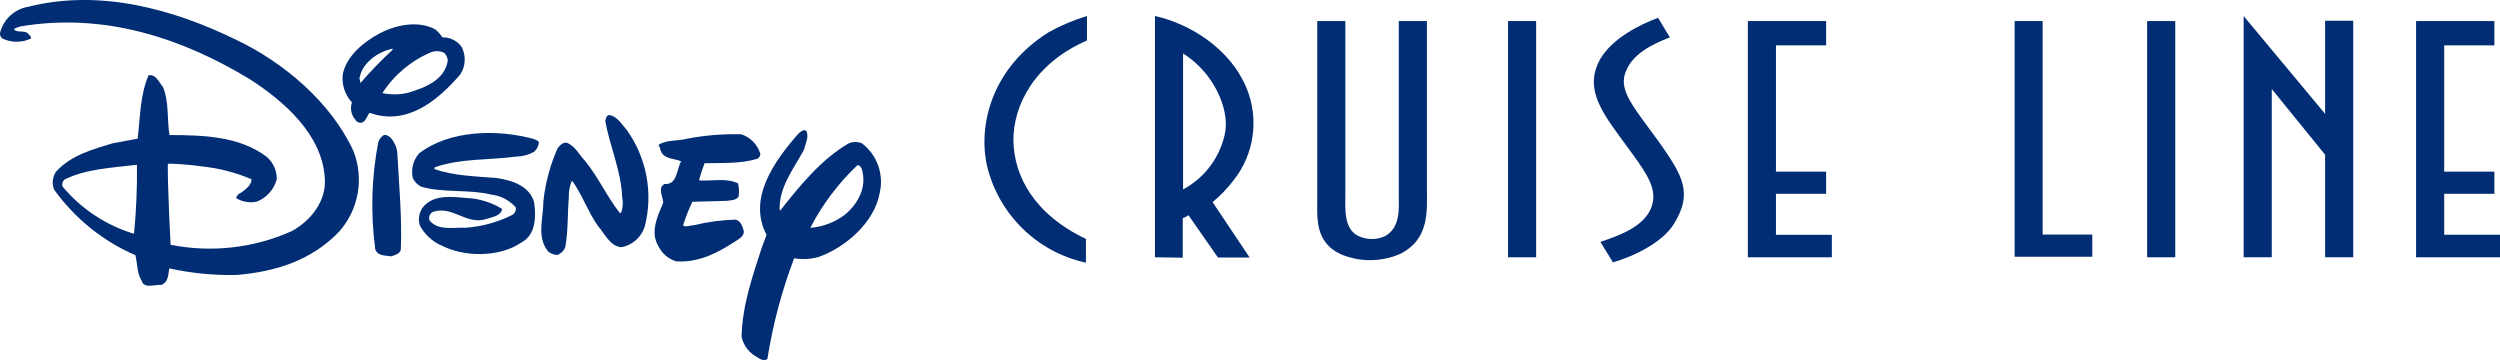
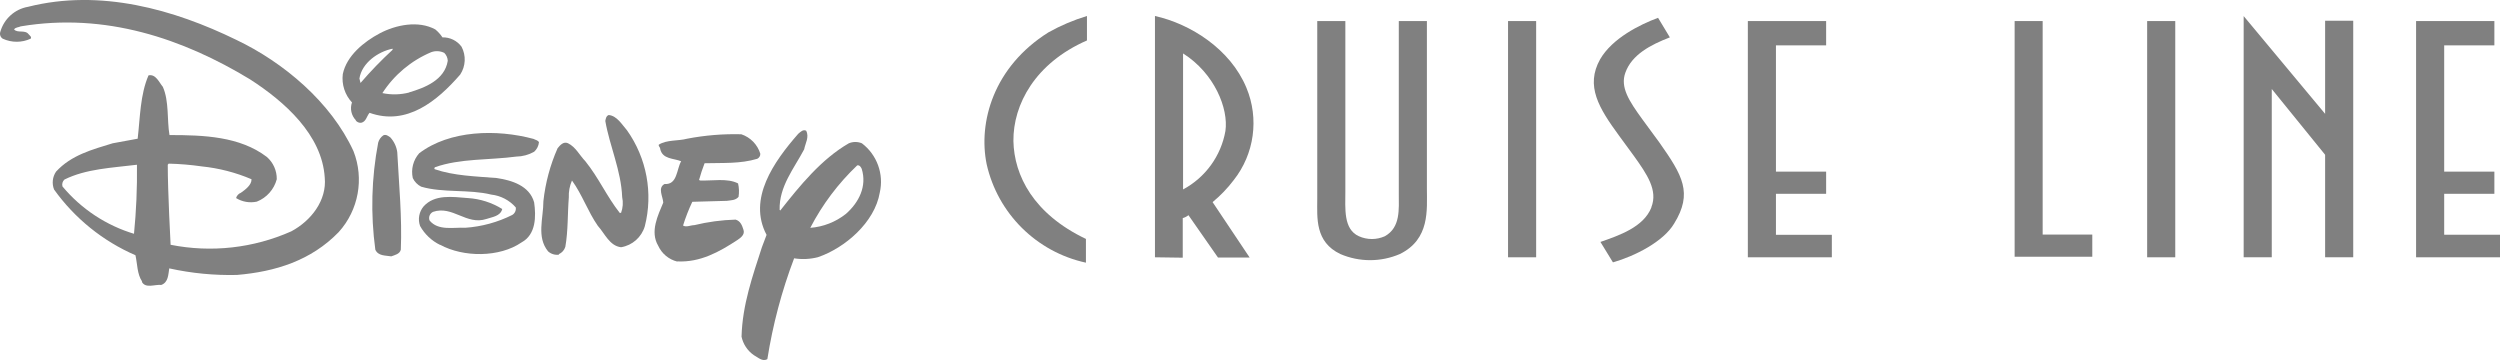
- <svg xmlns="http://www.w3.org/2000/svg" id="Layer_1" data-name="Layer 1" viewBox="0 0 315.79 45.48">
+ <svg xmlns="http://www.w3.org/2000/svg" id="Layer_1" data-name="Layer 1" viewBox="0 0 315.79 45.48" style="">
  <defs>
-     <style>.cls-1{fill:#002d74;}</style>
+     <style>.cls-1{fill:grey;}</style>
  </defs>
  <path class="cls-1" d="M87.27,34c2.88.14,5.28-1.2,7.54-2.68.42-.28,1-.68.81-1.29s-.39-1.12-1-1.31a25.1,25.1,0,0,0-5.22.7c-.47,0-1,.3-1.42.05a22.87,22.87,0,0,1,1.17-3l4.36-.12c.53-.08,1.09-.05,1.48-.5a4.41,4.41,0,0,0-.06-1.7c-1.34-.7-3.27-.31-4.77-.37L90,23.72a21.91,21.91,0,0,1,.7-2.12c2.4-.06,4.5.08,6.65-.56a.68.68,0,0,0,.39-.64,3.75,3.75,0,0,0-2.4-2.46,31.76,31.76,0,0,0-6.84.56c-1.15.31-2.55.11-3.58.75-.08.22.2.34.17.53.28,1.34,1.73,1.18,2.65,1.57-.58,1-.47,3-2.09,2.87-.92.48-.2,1.62-.17,2.35-.67,1.62-1.7,3.66-.64,5.45a3.6,3.6,0,0,0,2.4,2" transform="translate(-1.7 -0.98)" />
  <path class="cls-1" d="M51.13,33.36c.44-.17,1.06-.28,1.2-.84.17-4.05-.23-8.18-.45-12.32A3.44,3.44,0,0,0,51,18.33c-.25-.17-.55-.42-.89-.25a1.66,1.66,0,0,0-.64.92,42,42,0,0,0-.36,13.52c.36.81,1.28.72,2,.84" transform="translate(-1.7 -0.98)" />
  <path class="cls-1" d="M72.3,33.08a1.48,1.48,0,0,0,.81-.92c.36-2,.28-4.28.44-6.23a4.86,4.86,0,0,1,.4-2.15c1.31,1.81,2,3.91,3.26,5.72.9,1,1.49,2.54,2.94,2.71a3.77,3.77,0,0,0,3-2.65A14.67,14.67,0,0,0,80.9,17.44c-.64-.73-1.28-1.85-2.32-1.93-.33.14-.36.47-.42.75.56,3.21,2,6.26,2.13,9.61a3.59,3.59,0,0,1-.14,2l-.17,0c-1.65-2.1-2.65-4.42-4.33-6.51-.73-.75-1.23-1.82-2.21-2.29-.56-.25-1,.25-1.31.64a22.58,22.58,0,0,0-1.79,6.68c0,2.18-.89,4.52.59,6.34a1.7,1.7,0,0,0,1.37.42" transform="translate(-1.7 -0.98)" />
  <path class="cls-1" d="M57.3,31.9c2.93,1.6,7.49,1.62,10.28-.3,1.84-1,1.84-3.3,1.59-5.06-.59-2.12-2.85-2.79-4.72-3.07-2.68-.22-5.42-.28-7.85-1.12a.17.17,0,0,1,.06-.25c3.13-1.12,6.9-.89,10.25-1.34a4.73,4.73,0,0,0,2.26-.61,1.86,1.86,0,0,0,.61-1.21c-.16-.27-.44-.27-.67-.41-4.66-1.26-10.61-1.12-14.46,1.81a3.57,3.57,0,0,0-.81,3.13,2.34,2.34,0,0,0,1.06,1.09c2.76.81,6.06.31,8.85,1a4.83,4.83,0,0,1,3.1,1.62.94.94,0,0,1-.44.95,15.61,15.61,0,0,1-5.93,1.62c-1.48-.08-3.43.42-4.52-.92a.87.87,0,0,1,.44-1.09c2.46-.84,4.22,1.73,6.74.9.72-.25,1.78-.34,2-1.26A9.32,9.32,0,0,0,60.82,26c-2-.16-4.22-.5-5.62,1.06a2.53,2.53,0,0,0-.44,2.46,5.78,5.78,0,0,0,2.54,2.4" transform="translate(-1.7 -0.98)" />
  <path class="cls-1" d="M19.65,36.54c-.64-.95-.59-2.21-.84-3.32a24.74,24.74,0,0,1-10.28-8.3,2.43,2.43,0,0,1,.25-2.26c1.93-2.1,4.58-2.79,7.15-3.58l3.16-.58c.31-2.66.31-5.56,1.37-8,.92-.2,1.34.89,1.81,1.45.81,1.82.51,4.22.84,6.09,4.36,0,8.88.17,12.29,2.76a3.65,3.65,0,0,1,1.26,2.82,4.2,4.2,0,0,1-2.52,2.83A3.57,3.57,0,0,1,31.52,26a1,1,0,0,1,.61-.67c.56-.39,1.37-1,1.34-1.71A21.6,21.6,0,0,0,27.19,22,35.07,35.07,0,0,0,23,21.65l-.11.14c0,3.38.36,10.11.36,10.11A25.36,25.36,0,0,0,38.5,30.2C41,28.86,43,26.29,42.72,23.41,42.38,18,37.64,13.81,33.28,11,24.82,5.87,15,2.52,4.32,4.31c-.29.14-.68.11-.84.39.44.5,1.39,0,1.84.61.14.17.42.34.25.56a4.21,4.21,0,0,1-3.52,0A.74.74,0,0,1,1.74,5a4.43,4.43,0,0,1,3.5-3.16C14.4-.47,23.7,2.19,31.52,6c6,2.85,12,7.9,14.83,14.07a9.87,9.87,0,0,1-1.87,10.23c-3.49,3.6-8,5-12.85,5.41a35.72,35.72,0,0,1-8.55-.83c-.13.78-.11,1.76-1,2.09-.84-.08-2,.48-2.46-.39m-1-6A78.89,78.89,0,0,0,19,21.79c-3.16.39-6.42.51-9.16,1.87a.87.87,0,0,0-.25.87,18.85,18.85,0,0,0,9.1,6" transform="translate(-1.7 -0.98)" />
  <path class="cls-1" d="M46.66,16.18a2.2,2.2,0,0,1-.5-2.26A4.46,4.46,0,0,1,45,10.34c.48-2.32,2.68-4.1,4.69-5.16s4.86-1.65,7-.48a4.6,4.6,0,0,1,.9,1A2.9,2.9,0,0,1,60,6.88a3.45,3.45,0,0,1-.17,3.52c-2.91,3.35-6.76,6.51-11.45,4.83-.37.42-.42,1.12-1.06,1.26a.77.77,0,0,1-.7-.31m6.73-3.52c2-.59,4.52-1.56,4.91-4a1.51,1.51,0,0,0-.44-1,2.1,2.1,0,0,0-1.65-.09A13.66,13.66,0,0,0,50,12.74a7.44,7.44,0,0,0,3.41-.08m-6.17-1.2a50,50,0,0,1,4.05-4.19c0-.06,0-.11,0-.14-1.82.36-3.88,1.79-4.19,3.77Z" transform="translate(-1.7 -0.98)" />
  <path class="cls-1" d="M95.37,43.47c.11-4,1.4-7.63,2.57-11.26l.59-1.56c-2.41-4.56.92-9.25,4-12.77.3-.25.61-.58,1-.39.42.81-.11,1.59-.25,2.35-1.28,2.43-3.18,4.69-3.1,7.65l.08.08c2.46-3.12,5.2-6.5,8.66-8.49a2.14,2.14,0,0,1,1.65,0,6.11,6.11,0,0,1,2.26,6.23c-.64,3.77-4.41,7-7.82,8.16a7.45,7.45,0,0,1-3,.14,64,64,0,0,0-3.38,12.73c-.62.37-1.18-.22-1.71-.5a3.81,3.81,0,0,1-1.56-2.37M108.55,28c1.65-1.45,2.68-3.49,2-5.69-.11-.23-.25-.48-.56-.45a29.81,29.81,0,0,0-5.94,7.9A8.27,8.27,0,0,0,108.55,28" transform="translate(-1.7 -0.98)" />
  <path class="cls-1" d="M171.64,25.13c0,2.18-.27,4.8,1.71,5.69a4,4,0,0,0,3.28,0c2-1.12,1.76-3.4,1.76-5.39V3.64h3.55V24.83c0,2.66.4,6.37-3.42,8.24a9.51,9.51,0,0,1-7.51,0c-3.23-1.53-2.92-4.6-2.92-6.92V3.64h3.55Z" transform="translate(-1.7 -0.98)" />
  <polygon class="cls-1" points="190.49 3.67 190.49 2.66 194.04 2.66 194.04 32.5 190.49 32.5 190.49 3.67" />
  <path class="cls-1" d="M210.29,27.16c.85-2.14-.54-4.16-2.2-6.48L206.2,18.1c-2.52-3.45-4.27-6.26-2.38-9.63,1.53-2.65,5-4.38,7.32-5.24l1.49,2.47c-2.43.94-4.81,2.18-5.62,4.46-.67,1.83.45,3.56,2.16,5.91L211.32,19c2.92,4.15,4.23,6.36,1.85,10.22-1.35,2.28-4.95,4.11-7.73,4.9l-1.58-2.58c2.38-.83,5.44-1.87,6.43-4.34" transform="translate(-1.7 -0.98)" />
  <polygon class="cls-1" points="230.67 24.48 224.33 24.48 224.33 29.66 231.39 29.66 231.39 32.5 224.33 32.5 220.78 32.5 220.78 3.67 220.78 2.66 230.67 2.66 230.67 4.95 230.67 5.73 224.33 5.73 224.33 21.68 230.67 21.68 230.67 24.48" />
  <polygon class="cls-1" points="305.19 2.66 305.19 3.67 305.19 32.5 308.74 32.5 315.79 32.5 315.79 29.65 308.74 29.65 308.74 24.48 315.08 24.48 315.08 21.68 308.74 21.68 308.74 5.73 315.08 5.73 315.08 4.95 315.08 2.66 305.19 2.66" />
  <polygon class="cls-1" points="271.22 3.67 271.22 2.66 274.77 2.66 274.77 32.5 271.22 32.5 271.22 3.67" />
  <polygon class="cls-1" points="293.7 22.84 293.7 19.55 286.96 11.24 286.96 12.36 286.96 31.94 286.96 32.5 283.41 32.5 283.41 2.89 283.41 2.03 293.7 14.38 293.7 2.62 296.58 2.62 297.25 2.62 297.25 32.5 293.7 32.5 293.7 22.84" />
  <path class="cls-1" d="M139,6.09c-6.54,2.86-9.33,8.08-9.29,12.7.09,4.36,2.53,9.21,9.16,12.37v3a16.42,16.42,0,0,1-12.54-12.44c-1.08-5.3.86-12.29,7.8-16.65A24.59,24.59,0,0,1,139,3Z" transform="translate(-1.7 -0.98)" />
  <path class="cls-1" d="M147.59,33.48V3c4.5,1,9.53,4.19,11.55,9.06a11.61,11.61,0,0,1-1.61,11.68,16.45,16.45,0,0,1-2.66,2.77l4.68,7h-4l-3.73-5.35a2,2,0,0,1-.72.37v5Zm3.55-8.57a10.44,10.44,0,0,0,5.35-7.38c.41-2.84-1.39-7.3-5.35-9.8V24.91Z" transform="translate(-1.7 -0.98)" />
  <polygon class="cls-1" points="264.29 29.63 264.29 32.43 258.02 32.43 254.48 32.43 254.48 3.67 254.48 2.66 258.02 2.66 258.02 29.63 264.29 29.63" />
</svg>
